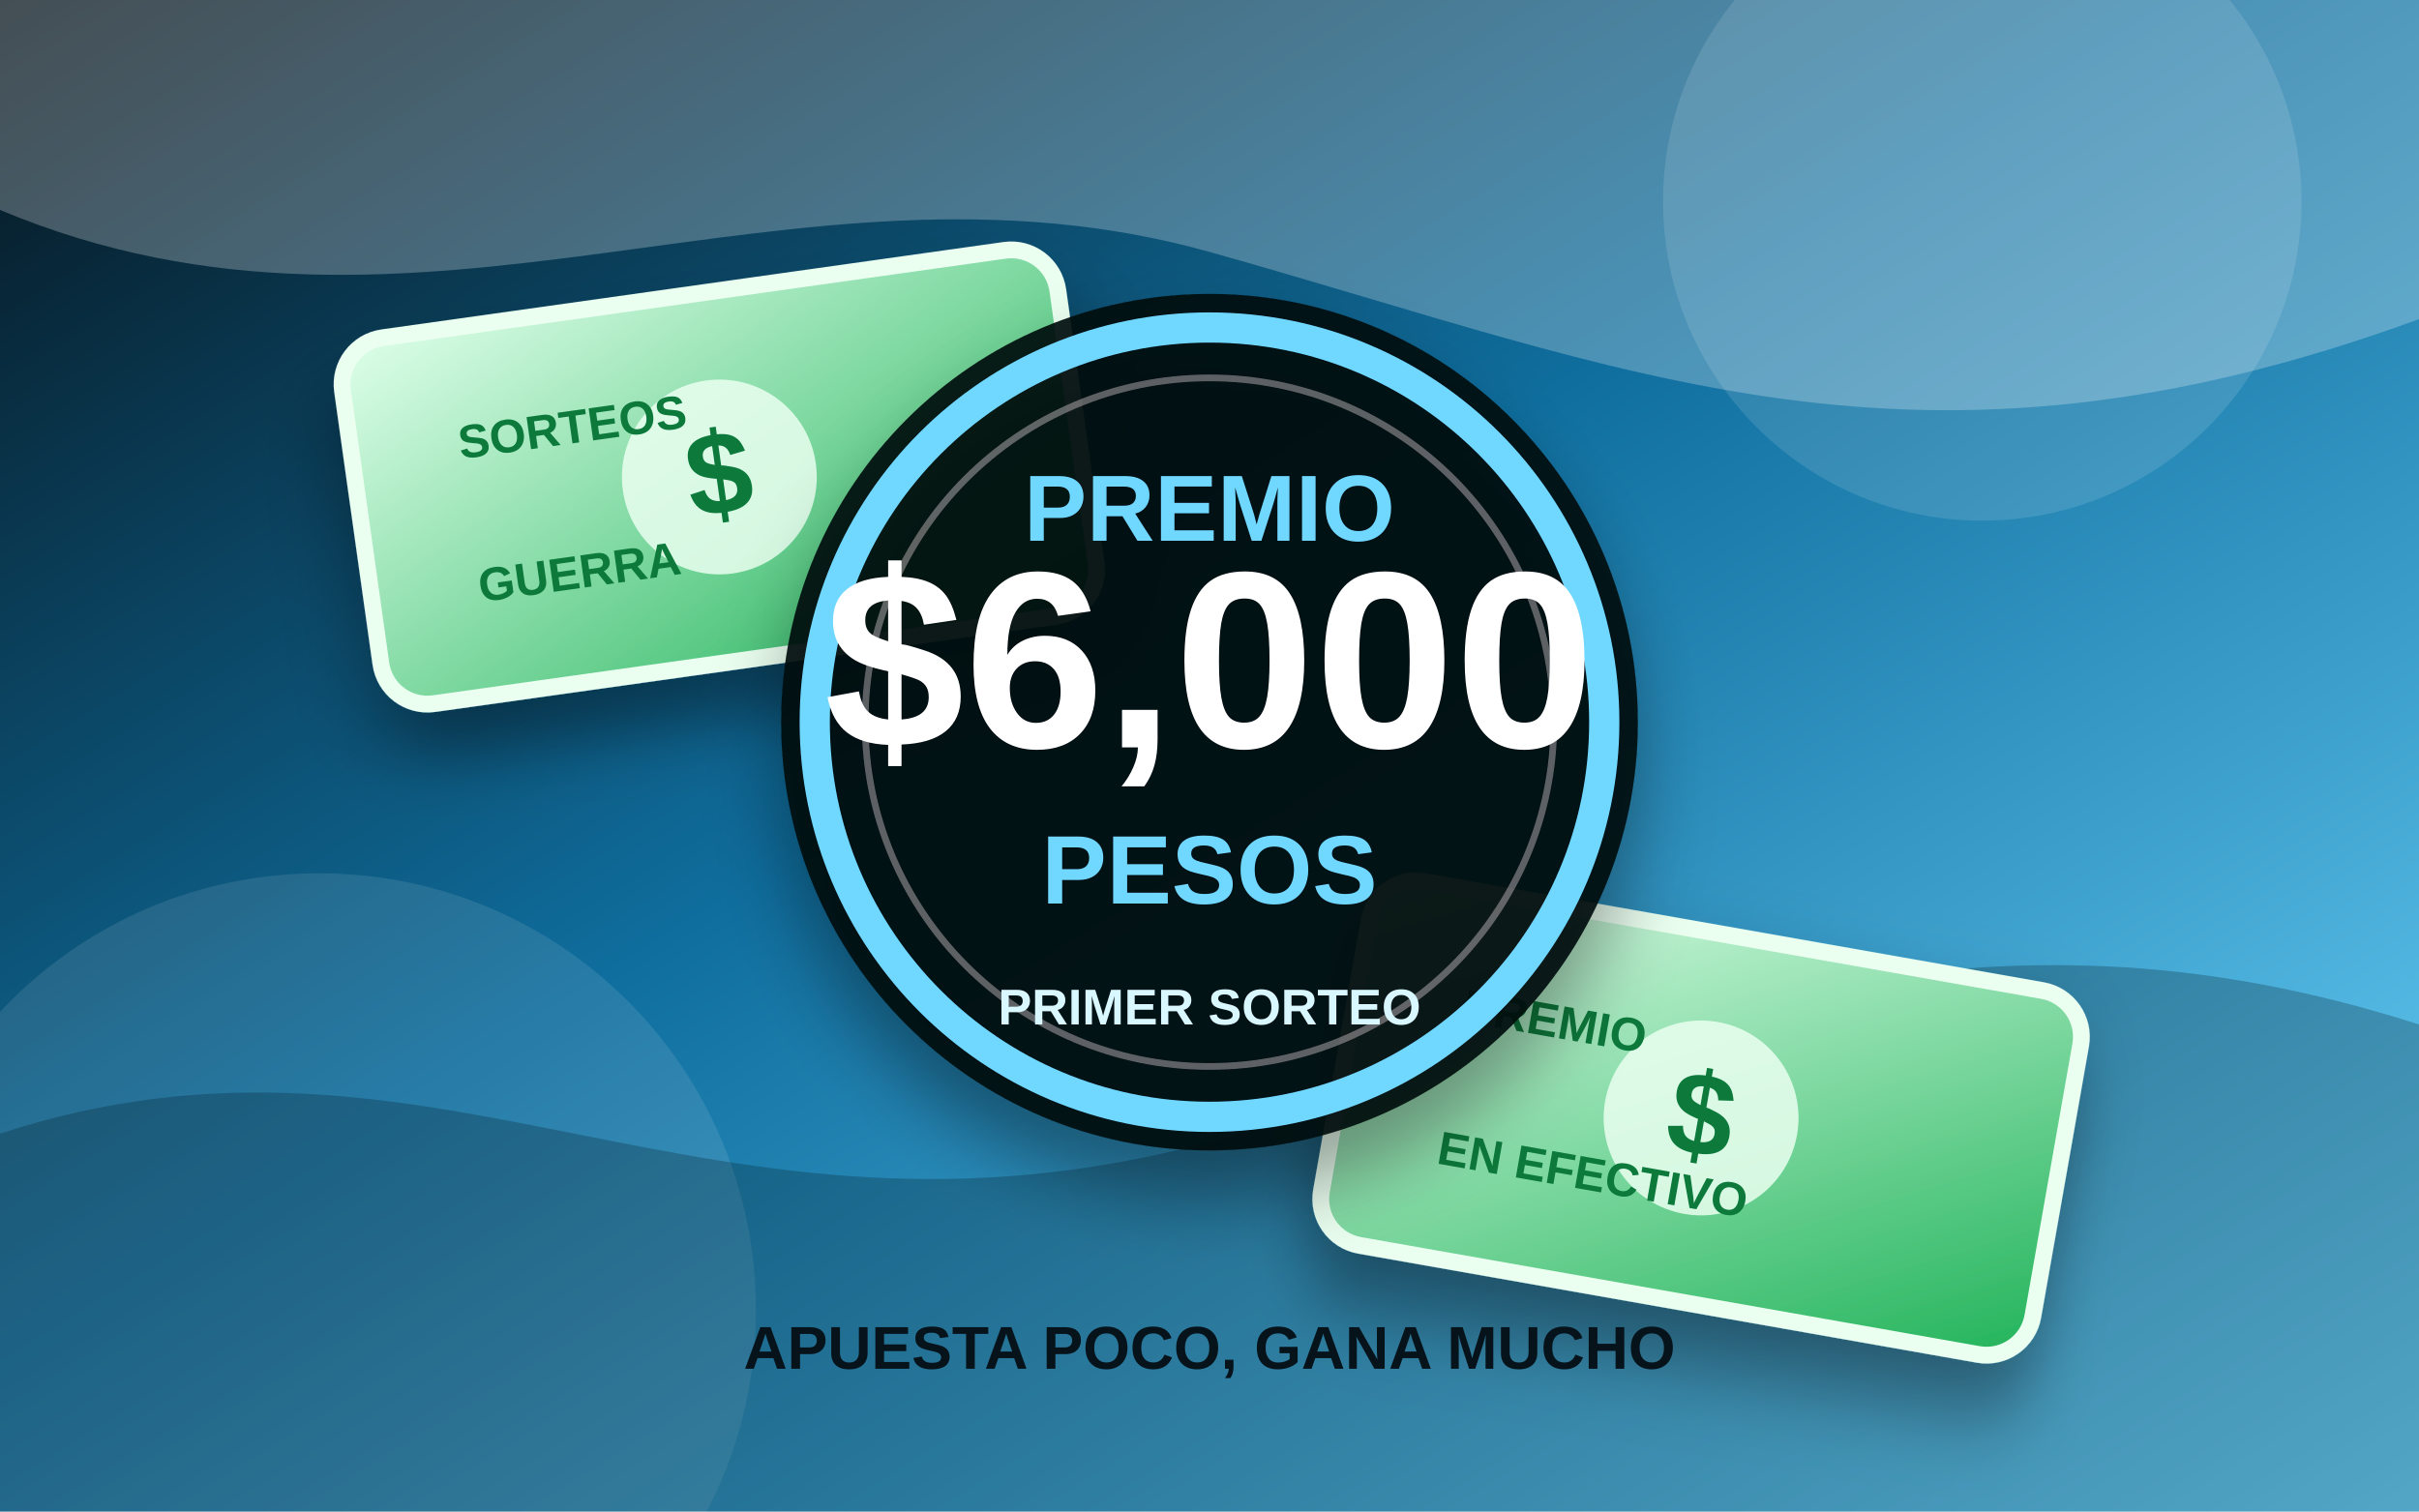
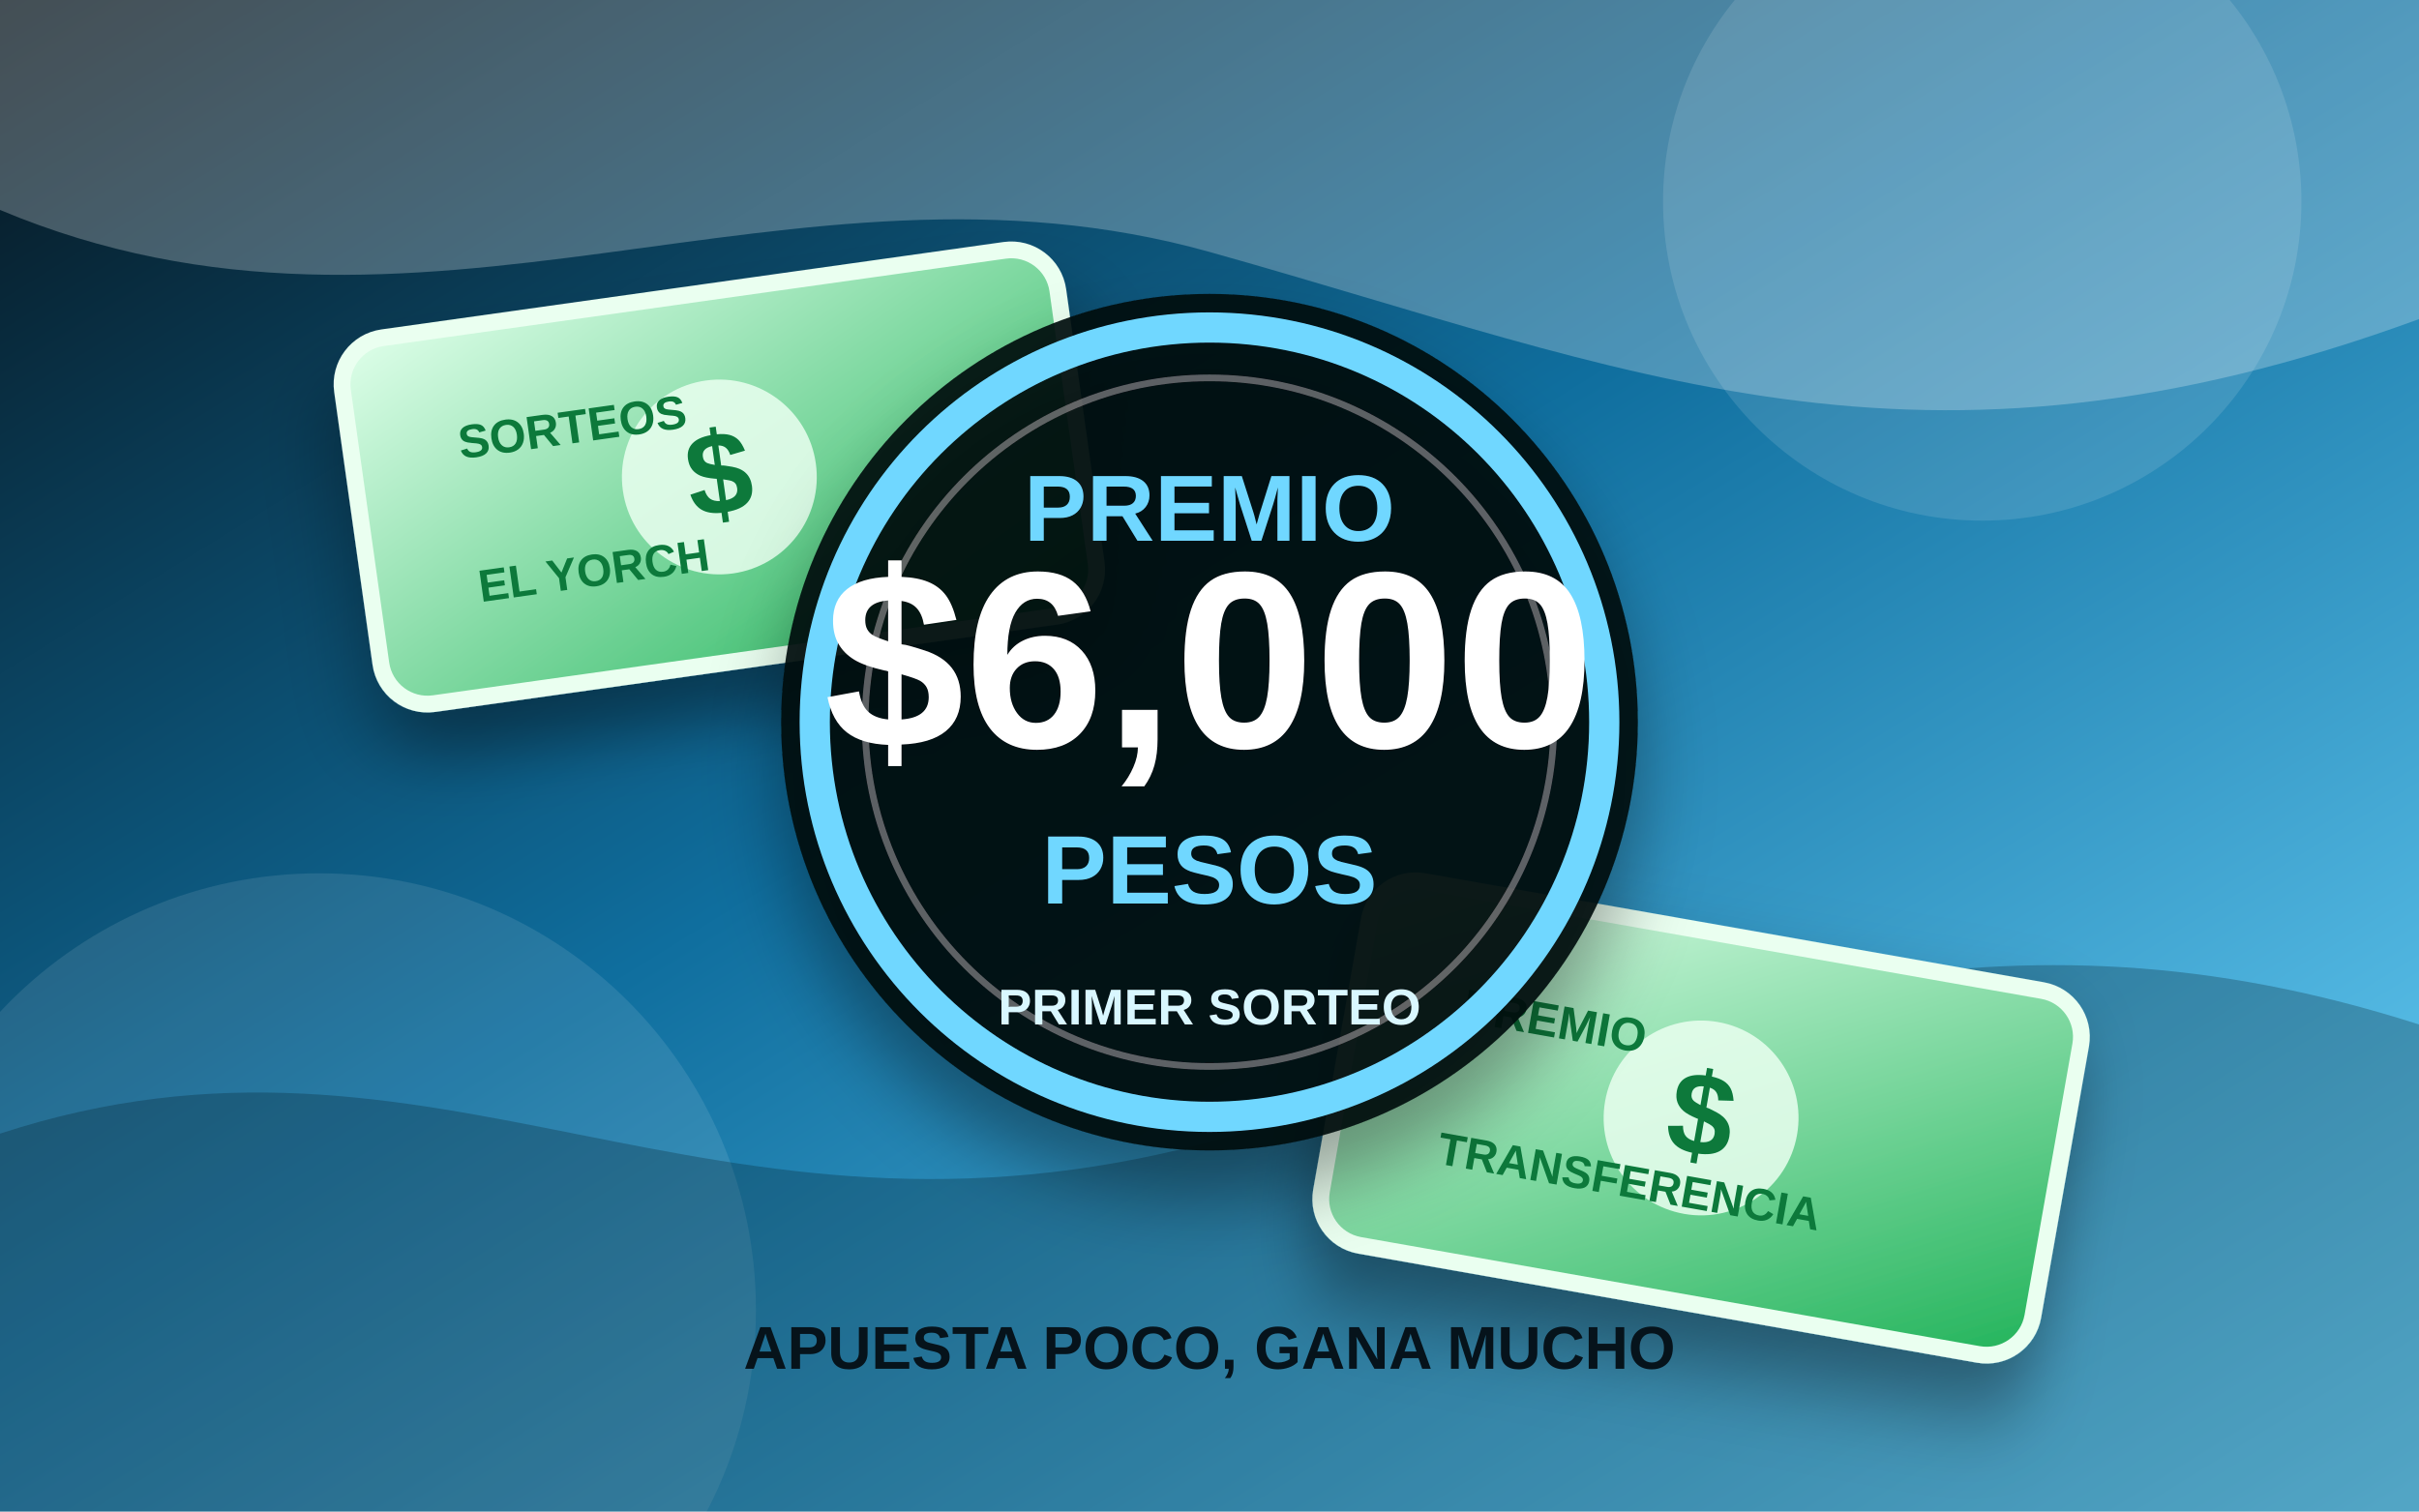
<svg xmlns="http://www.w3.org/2000/svg" width="1440" height="900" viewBox="0 0 1440 900">
  <defs>
    <linearGradient id="bg" x1="0" y1="0" x2="1" y2="1">
      <stop offset="0" stop-color="#06131b" />
      <stop offset="0.45" stop-color="#0f6e9e" />
      <stop offset="1" stop-color="#6fd7ff" />
    </linearGradient>
    <linearGradient id="bill" x1="0" y1="0" x2="1" y2="1">
      <stop offset="0" stop-color="#dfffea" />
      <stop offset="1" stop-color="#21b35a" />
    </linearGradient>
    <filter id="shadow" x="-20%" y="-20%" width="140%" height="140%">
      <feDropShadow dx="0" dy="28" stdDeviation="22" flood-color="#000" flood-opacity="0.38" />
    </filter>
  </defs>
  <rect width="1440" height="900" fill="url(#bg)" />
  <circle cx="1180" cy="120" r="190" fill="#fff" opacity="0.12" />
  <circle cx="190" cy="780" r="260" fill="#fff" opacity="0.10" />
  <g opacity="0.25">
    <path d="M0 675 C260 590 420 760 720 680 S1190 530 1440 610 V900 H0Z" fill="#00121a" />
    <path d="M0 125 C250 230 470 80 720 150 S1140 300 1440 190 V0 H0Z" fill="#ffffff" />
  </g>
  <g filter="url(#shadow)" transform="translate(200 205) rotate(-8)">
    <rect x="0" y="0" width="430" height="220" rx="28" fill="url(#bill)" stroke="#eafff0" stroke-width="10" />
    <circle cx="215" cy="110" r="58" fill="#eafff0" opacity="0.85" />
    <text x="215" y="132" text-anchor="middle" font-family="Arial, Helvetica, sans-serif" font-size="70" font-weight="900" fill="#08793b">$</text>
    <text x="64" y="78" font-family="Arial, Helvetica, sans-serif" font-size="28" font-weight="900" fill="#08793b">SORTEOS</text>
-     <text x="64" y="164" font-family="Arial, Helvetica, sans-serif" font-size="28" font-weight="900" fill="#08793b">GUERRA</text>
+     <text x="64" y="164" font-family="Arial, Helvetica, sans-serif" font-size="27" font-weight="900" fill="#08793b">EL YORCH</text>
  </g>
  <g filter="url(#shadow)" transform="translate(820 520) rotate(10)">
    <rect x="0" y="0" width="430" height="220" rx="28" fill="url(#bill)" stroke="#eafff0" stroke-width="10" />
    <circle cx="215" cy="110" r="58" fill="#eafff0" opacity="0.85" />
    <text x="215" y="132" text-anchor="middle" font-family="Arial, Helvetica, sans-serif" font-size="70" font-weight="900" fill="#08793b">$</text>
    <text x="64" y="78" font-family="Arial, Helvetica, sans-serif" font-size="28" font-weight="900" fill="#08793b">PREMIO</text>
-     <text x="64" y="164" font-family="Arial, Helvetica, sans-serif" font-size="28" font-weight="900" fill="#08793b">EN EFECTIVO</text>
+     <text x="64" y="164" font-family="Arial, Helvetica, sans-serif" font-size="27" font-weight="900" fill="#08793b">TRANSFERENCIA</text>
  </g>
  <g filter="url(#shadow)">
    <circle cx="720" cy="430" r="255" fill="#02070a" opacity="0.92" />
    <circle cx="720" cy="430" r="235" fill="none" stroke="#6fd7ff" stroke-width="18" />
    <circle cx="720" cy="430" r="205" fill="none" stroke="#ffffff" stroke-opacity="0.35" stroke-width="4" />
    <text x="720" y="322" text-anchor="middle" font-family="Arial, Helvetica, sans-serif" font-size="56" font-weight="900" fill="#6fd7ff">PREMIO</text>
    <text x="720" y="445" text-anchor="middle" font-family="Arial, Helvetica, sans-serif" font-size="150" font-weight="900" fill="#ffffff">$6,000</text>
    <text x="720" y="538" text-anchor="middle" font-family="Arial, Helvetica, sans-serif" font-size="58" font-weight="900" fill="#6fd7ff">PESOS</text>
    <text x="720" y="610" text-anchor="middle" font-family="Arial, Helvetica, sans-serif" font-size="30" font-weight="800" fill="#d9f7ff">PRIMER SORTEO</text>
  </g>
  <text x="720" y="815" text-anchor="middle" font-family="Arial, Helvetica, sans-serif" font-size="36" font-weight="900" fill="#06131b">APUESTA POCO, GANA MUCHO</text>
</svg>
